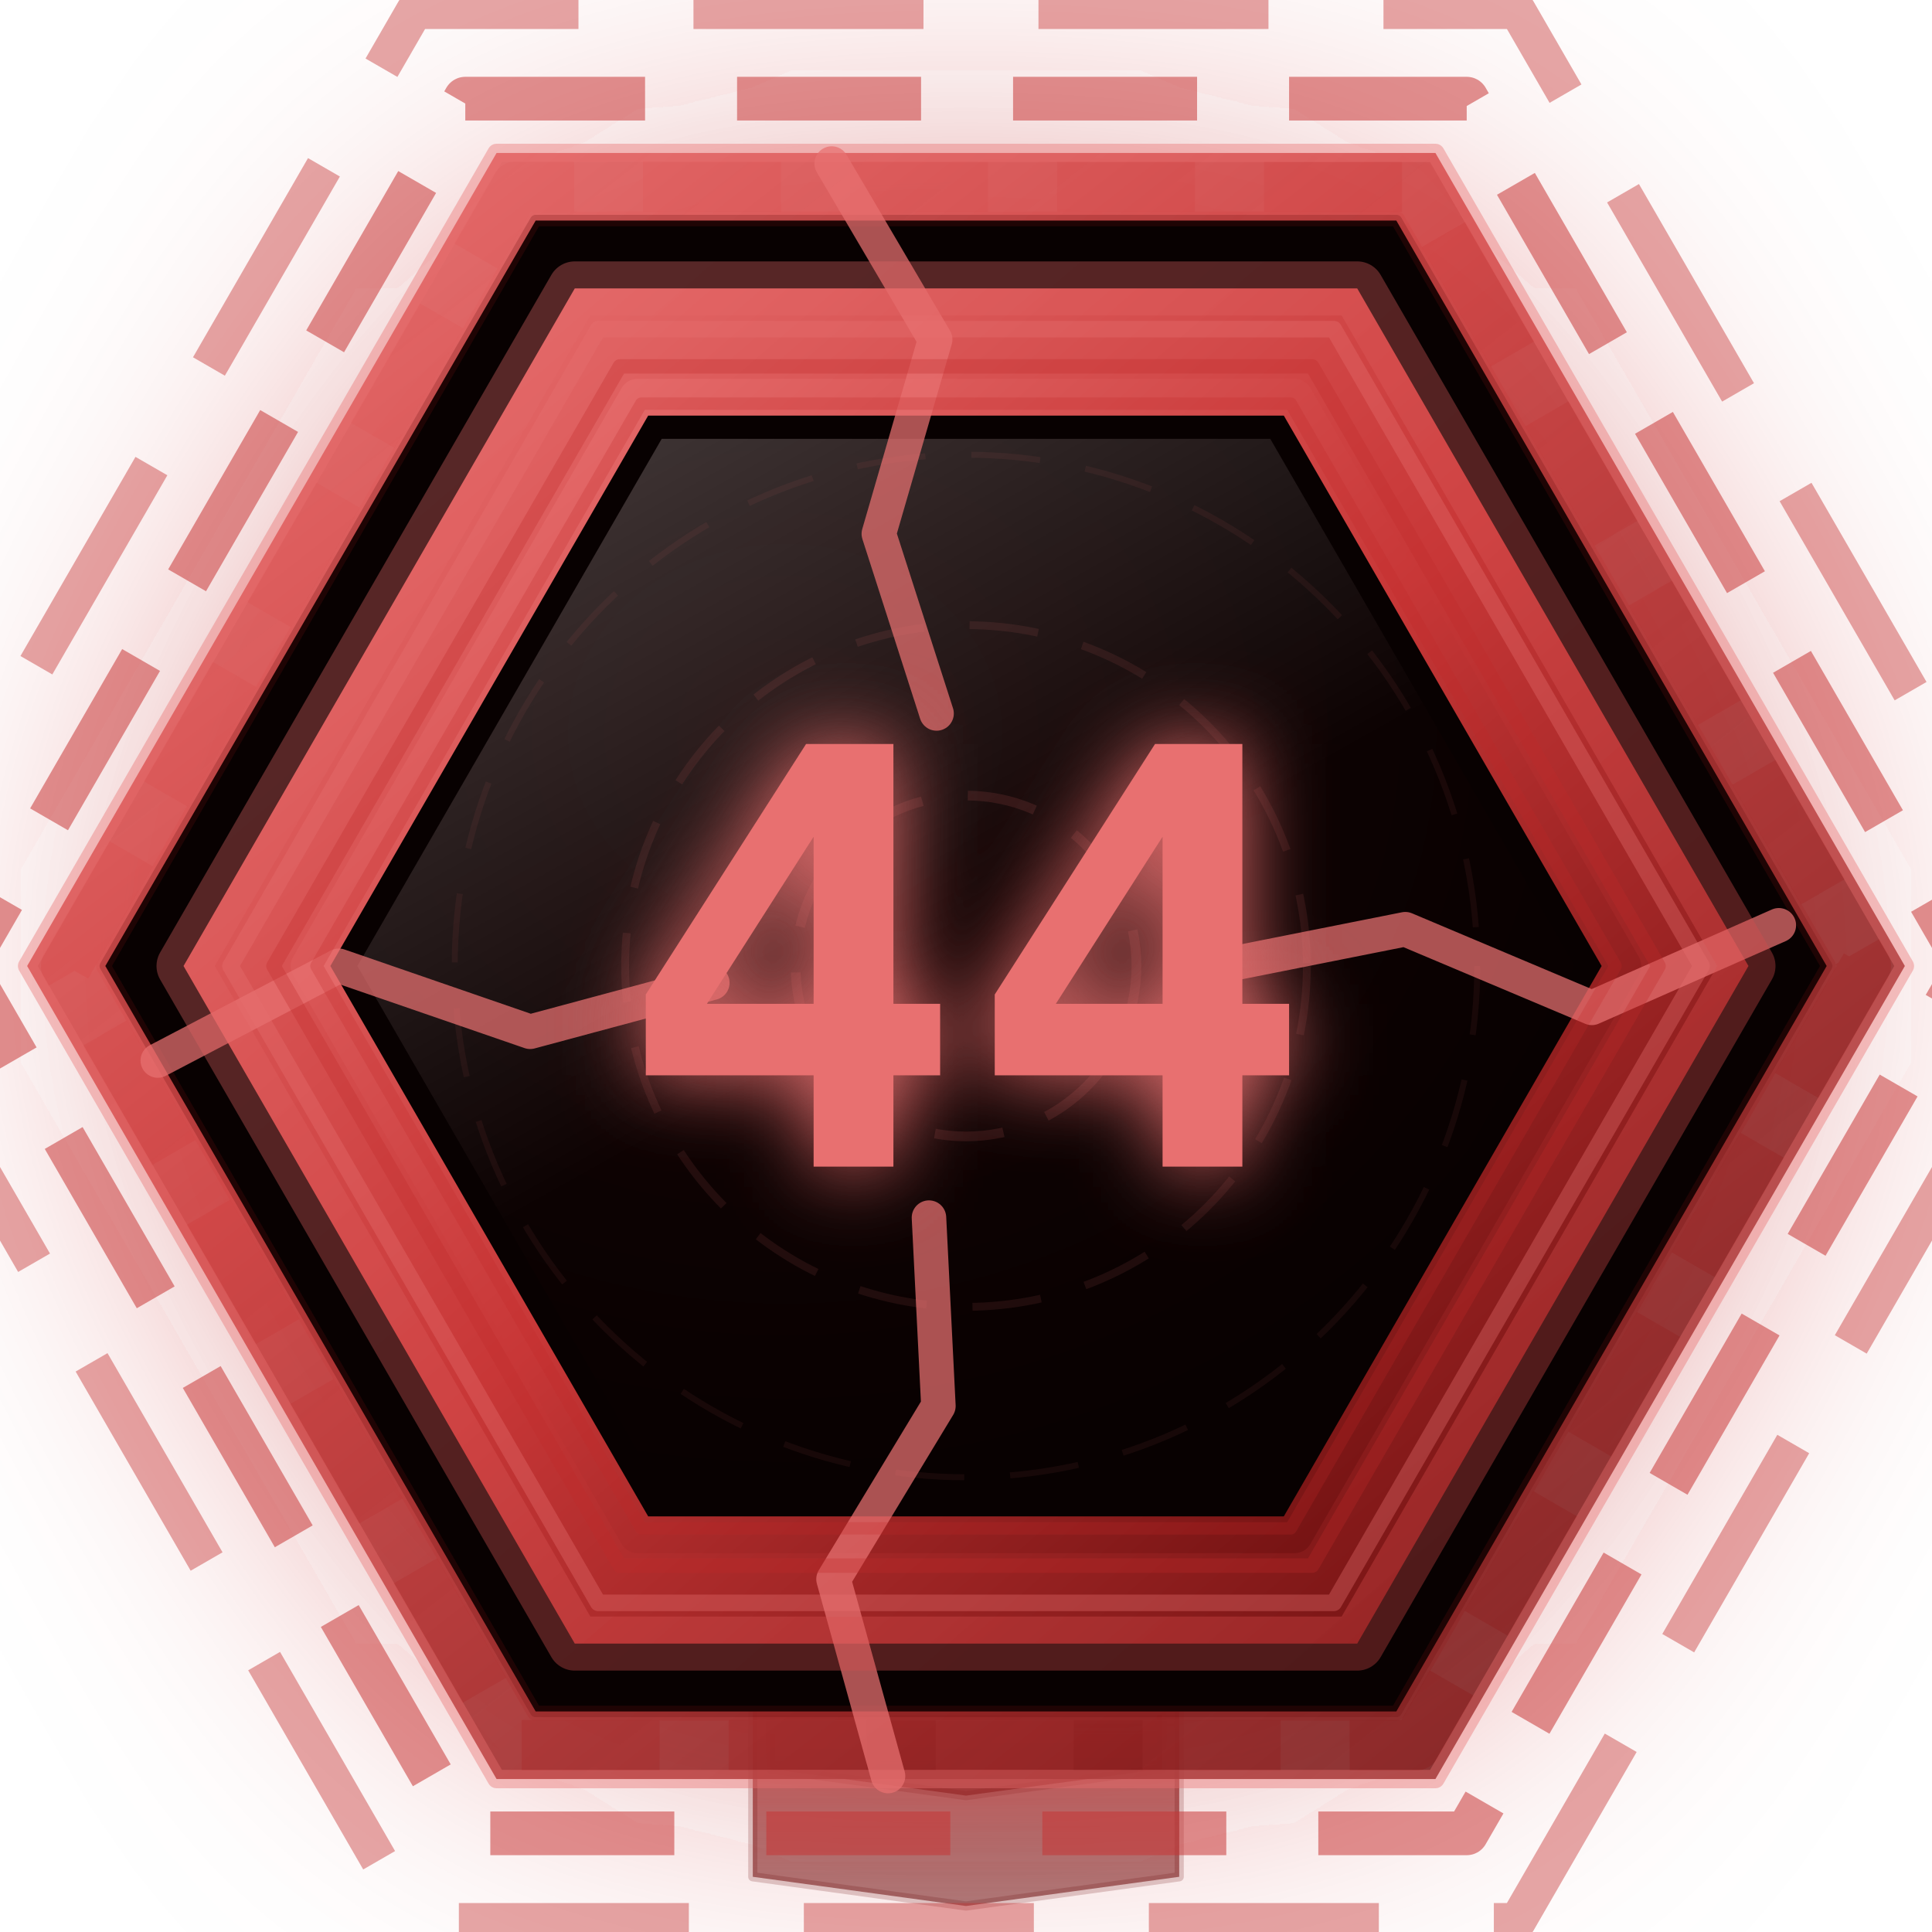
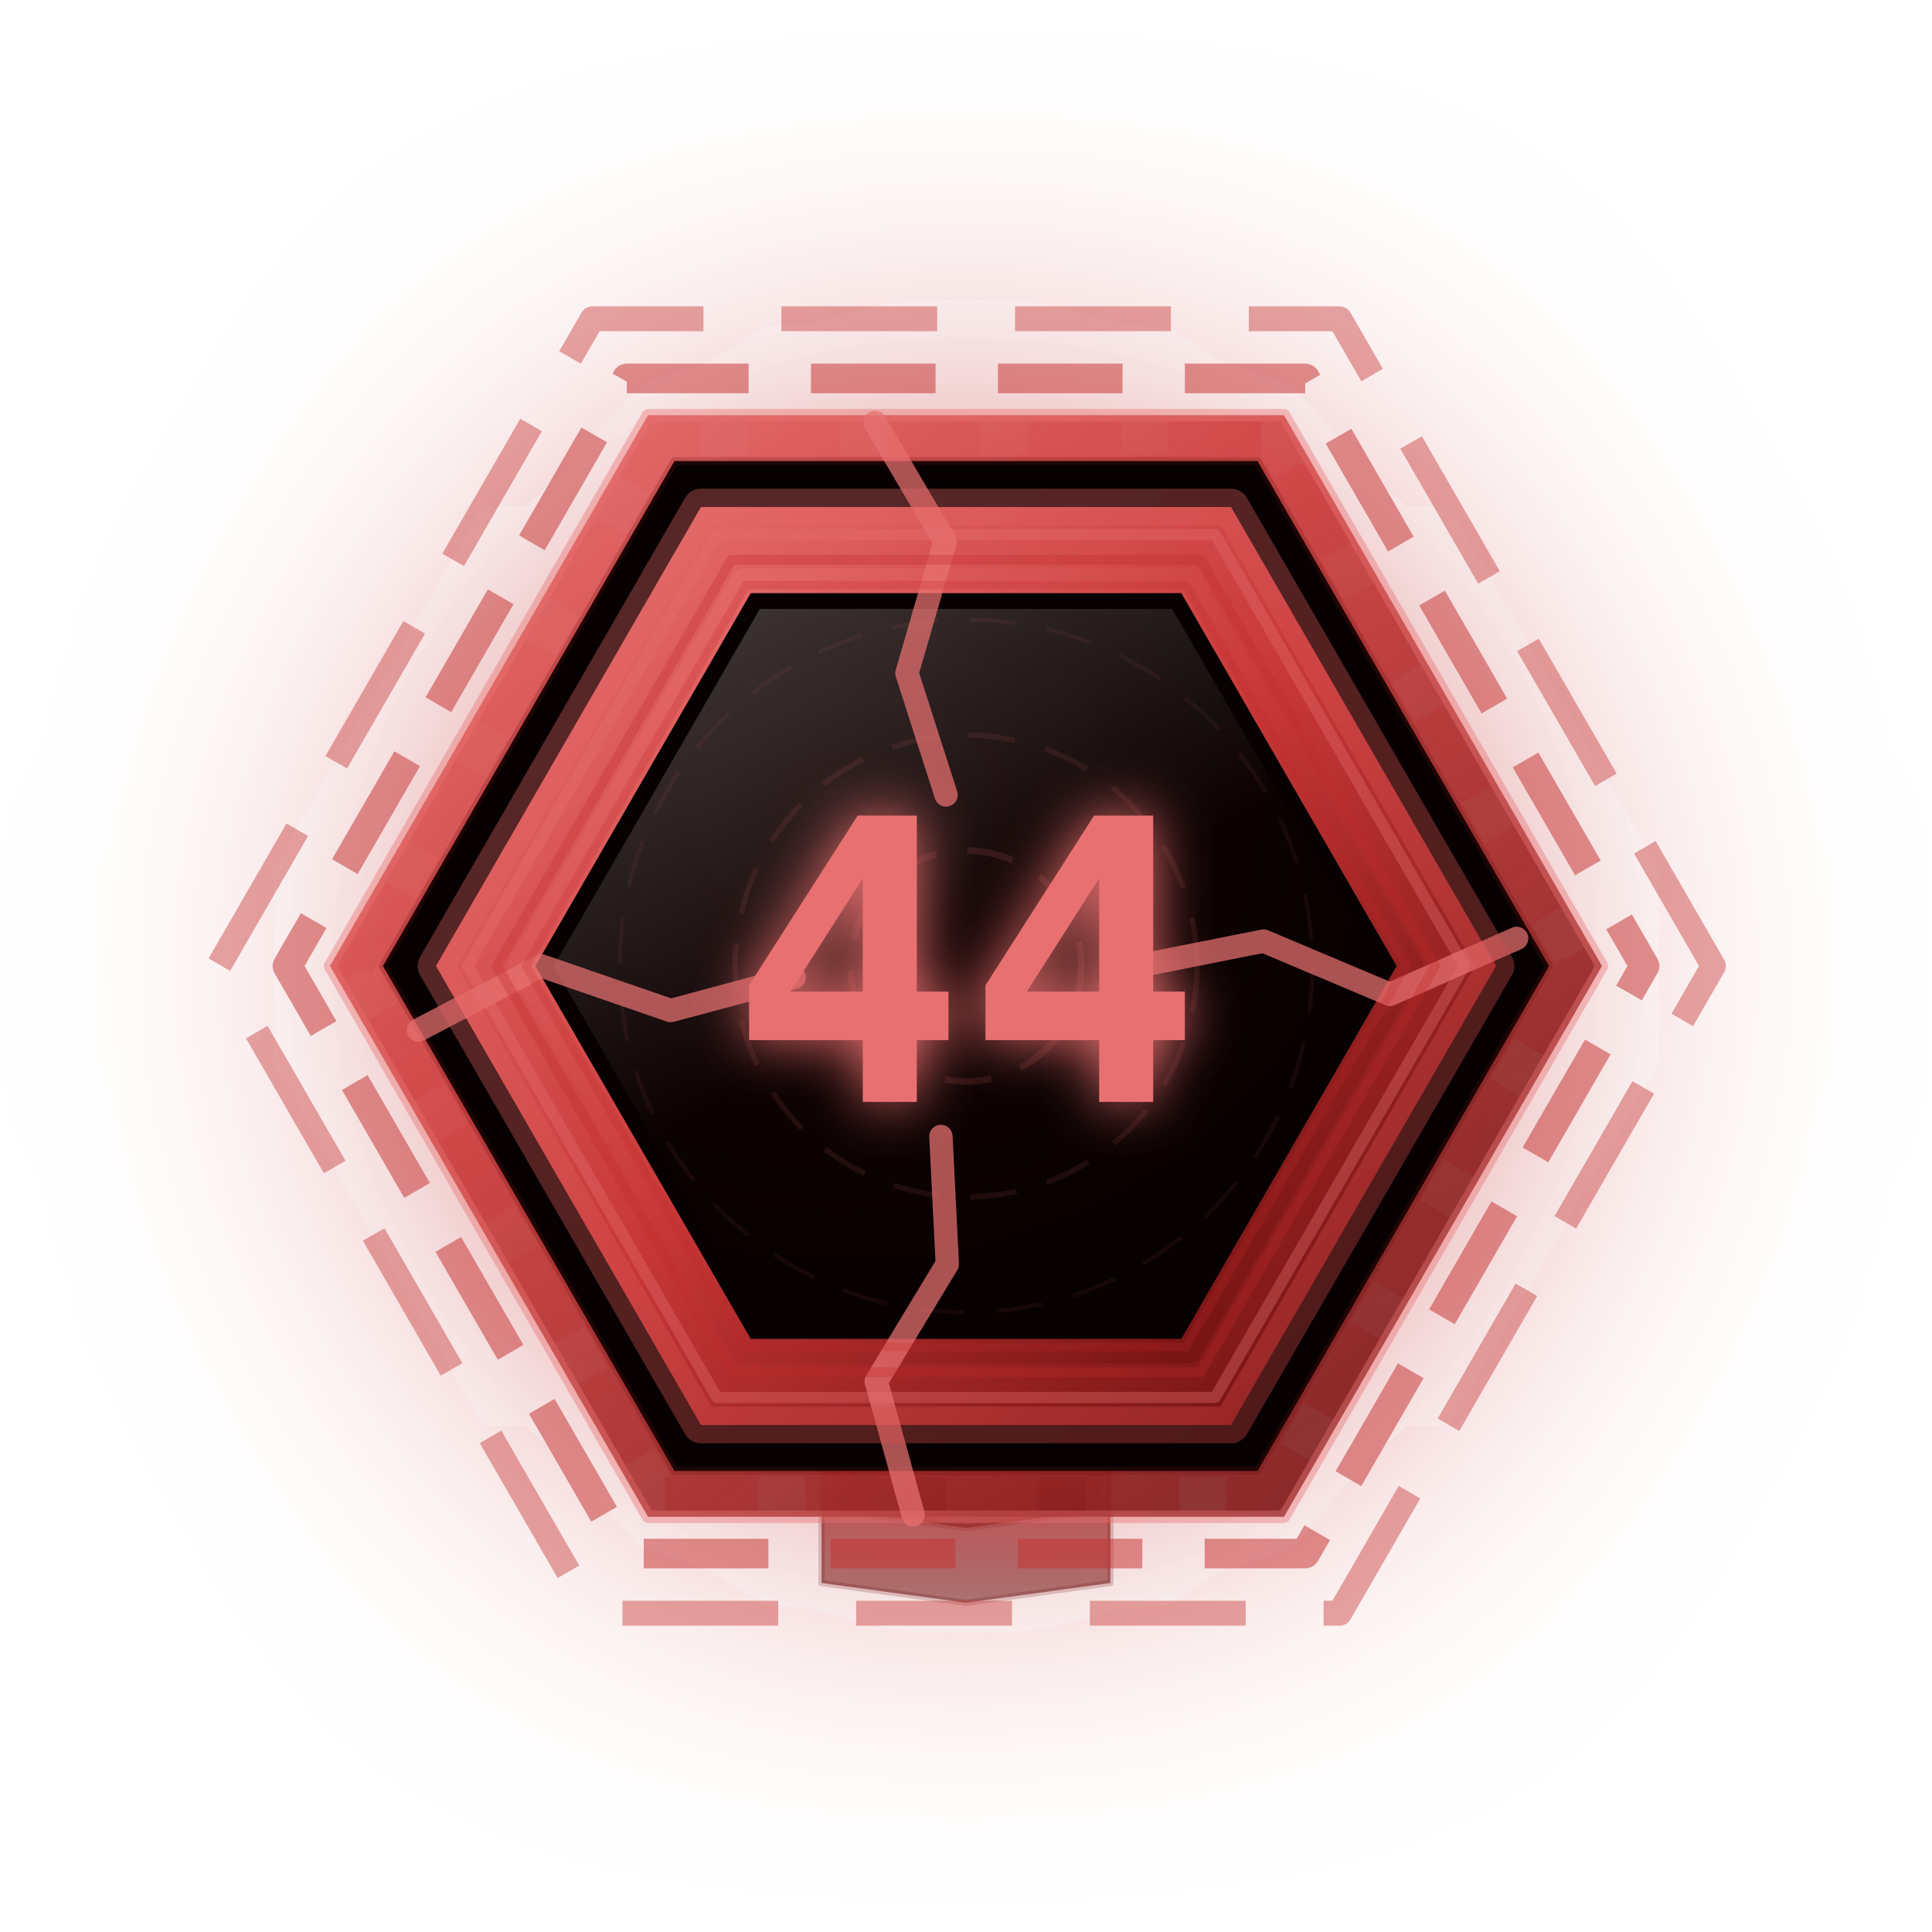
- <svg xmlns="http://www.w3.org/2000/svg" width="84" height="84" viewBox="0 0 84 84" overflow="visible" role="img" aria-label="Level 44 Badge">
+ <svg xmlns="http://www.w3.org/2000/svg" width="84" height="84" viewBox="-20 -20 124 124" overflow="visible" role="img" aria-label="Level 44 Badge">
  <defs>
    <radialGradient id="bglv44" cx="35%" cy="28%" r="72%">
      <stop offset="0%" stop-color="#140303" />
      <stop offset="100%" stop-color="#080101" />
    </radialGradient>
    <linearGradient id="rimlv44" x1="5%" y1="5%" x2="95%" y2="95%">
      <stop offset="0%" stop-color="#e87070" />
      <stop offset="50%" stop-color="#c83737" />
      <stop offset="100%" stop-color="#6a0e0e" />
    </linearGradient>
    <linearGradient id="transRinglv44" x1="0%" y1="0%" x2="100%" y2="100%">
      <stop offset="0%" stop-color="#e87070" />
      <stop offset="100%" stop-color="#ce4040" />
    </linearGradient>
    <linearGradient id="shlv44" x1="18%" y1="0%" x2="82%" y2="100%">
      <stop offset="0%" stop-color="white" stop-opacity="0.2" />
      <stop offset="50%" stop-color="white" stop-opacity="0" />
    </linearGradient>
    <filter id="gllv44" x="-40%" y="-40%" width="180%" height="180%">
      <feGaussianBlur stdDeviation="1.8" result="b" />
      <feMerge>
        <feMergeNode in="b" />
        <feMergeNode in="SourceGraphic" />
      </feMerge>
    </filter>
    <filter id="halolv44" x="-80%" y="-80%" width="360%" height="360%">
      <feGaussianBlur stdDeviation="16" result="b" />
      <feMerge>
        <feMergeNode in="b" />
        <feMergeNode in="SourceGraphic" />
      </feMerge>
    </filter>
    <linearGradient id="pglv44_0" x1="5%" y1="0%" x2="95%" y2="100%">
      <stop offset="0%" stop-color="#e87070" stop-opacity="0.95" />
      <stop offset="38%" stop-color="#c63333" stop-opacity="0.9" />
      <stop offset="100%" stop-color="#6a0e0e" stop-opacity="0.85" />
    </linearGradient>
    <linearGradient id="pglv44_1" x1="5%" y1="0%" x2="95%" y2="100%">
      <stop offset="0%" stop-color="#e87070" stop-opacity="0.95" />
      <stop offset="38%" stop-color="#cd3f3f" stop-opacity="0.9" />
      <stop offset="100%" stop-color="#6a0e0e" stop-opacity="0.85" />
    </linearGradient>
    <linearGradient id="aplv44_0" x1="0%" y1="0%" x2="0%" y2="100%">
      <stop offset="0%" stop-color="#e87070" />
      <stop offset="100%" stop-color="#6a0e0e" stop-opacity="0.65" />
    </linearGradient>
    <linearGradient id="aplv44_1" x1="0%" y1="0%" x2="0%" y2="100%">
      <stop offset="0%" stop-color="#cb3c3c" />
      <stop offset="100%" stop-color="#6a0e0e" stop-opacity="0.65" />
    </linearGradient>
    <filter id="crGlowlv44" x="-50%" y="-50%" width="200%" height="200%">
      <feGaussianBlur stdDeviation="1.1" result="b" />
      <feMerge>
        <feMergeNode in="b" />
        <feMergeNode in="SourceGraphic" />
      </feMerge>
    </filter>
  </defs>
  <path d="M76.02,42.00L59.01,71.46L24.99,71.46L7.98,42.00L24.99,12.54L59.01,12.54Z" fill="#c02828" fill-opacity="0.76" filter="url(#halolv44)" />
  <path d="M33.50,71.46 L42.00,71.46 L50.51,71.46 L50.51,76.91 L42.00,78.07 L33.50,76.91 Z" fill="url(#aplv44_0)" opacity="0.90" />
  <path d="M33.50,71.46 L42.00,71.46 L50.51,71.46" fill="none" stroke="#e87070" stroke-width="0.9" stroke-opacity="0.52" stroke-linejoin="round" />
  <path d="M33.50,71.46 L42.00,71.46 L50.51,71.46 L50.51,76.91 L42.00,78.07 L33.50,76.91 Z" fill="none" stroke="#6a0e0e" stroke-width="0.4" stroke-opacity="0.2" stroke-linejoin="round" />
  <path d="M32.73,74.11 L42.00,74.11 L51.27,74.11 L51.27,81.60 L42.00,82.87 L32.73,81.60 Z" fill="url(#aplv44_1)" opacity="0.82" />
  <path d="M32.73,74.11 L42.00,74.11 L51.27,74.11" fill="none" stroke="#e87070" stroke-width="0.9" stroke-opacity="0.42" stroke-linejoin="round" />
  <path d="M32.73,74.11 L42.00,74.11 L51.27,74.11 L51.27,81.60 L42.00,82.87 L32.73,81.60 Z" fill="none" stroke="#6a0e0e" stroke-width="0.4" stroke-opacity="0.2" stroke-linejoin="round" />
  <path d="M81.12,42.00L61.56,75.88L22.44,75.88L2.88,42.00L22.44,8.12L61.56,8.12Z" fill="none" stroke="#e87070" stroke-width="2.2" stroke-opacity="0.62" stroke-dasharray="6 3" stroke-dashoffset="0" stroke-linejoin="round" />
  <path d="M85.55,42.00L63.77,79.71L20.23,79.71L-1.55,42.00L20.23,4.29L63.77,4.29Z" fill="none" stroke="#c73434" stroke-width="1.9" stroke-opacity="0.53" stroke-dasharray="8 4" stroke-dashoffset="18" stroke-linejoin="round" />
  <path d="M89.97,42.00L65.98,83.54L18.02,83.54L-5.97,42.00L18.02,0.46L65.98,0.46Z" fill="none" stroke="#c73434" stroke-width="1.6" stroke-opacity="0.43" stroke-dasharray="10 5" stroke-dashoffset="36" stroke-linejoin="round" />
  <path d="M79.42,42.00L60.71,74.41L23.29,74.41L4.58,42.00L23.29,9.59L60.71,9.59Z" fill="url(#pglv44_0)" />
  <path d="M76.02,42.00L59.01,71.46L24.99,71.46L7.98,42.00L24.99,12.54L59.01,12.54Z" fill="#080101" />
  <path d="M79.42,42.00L60.71,74.41L23.29,74.41L4.58,42.00L23.29,9.59L60.71,9.59Z" fill="none" stroke="#e87070" stroke-width="0.8" stroke-opacity="0.48" stroke-linejoin="round" />
  <path d="M76.02,42.00L59.01,71.46L24.99,71.46L7.98,42.00L24.99,12.54L59.01,12.54Z" fill="none" stroke="#6a0e0e" stroke-width="0.5" stroke-opacity="0.28" stroke-linejoin="round" />
  <path d="M82.82,42.00L62.41,77.35L21.59,77.35L1.18,42.00L21.59,6.65L62.41,6.65Z" fill="url(#pglv44_1)" />
  <path d="M79.42,42.00L60.71,74.41L23.29,74.41L4.58,42.00L23.29,9.59L60.71,9.59Z" fill="#080101" />
  <path d="M82.82,42.00L62.41,77.35L21.59,77.35L1.18,42.00L21.59,6.65L62.41,6.65Z" fill="none" stroke="#e87070" stroke-width="0.8" stroke-opacity="0.40" stroke-linejoin="round" />
  <path d="M79.42,42.00L60.71,74.41L23.29,74.41L4.58,42.00L23.29,9.59L60.71,9.59Z" fill="none" stroke="#6a0e0e" stroke-width="0.5" stroke-opacity="0.24" stroke-linejoin="round" />
  <path d="M76.02,42.00L59.01,71.46L24.99,71.46L7.98,42.00L24.99,12.54L59.01,12.54Z" fill="url(#rimlv44)" />
  <path d="M70.56,42.00L56.28,66.73L27.72,66.73L13.44,42.00L27.72,17.27L56.28,17.27Z" fill="#080101" />
  <path d="M70.56,42.00L56.28,66.73L27.72,66.73L13.44,42.00L27.72,17.27L56.28,17.27Z" fill="none" stroke="url(#rimlv44)" stroke-width="1.60" stroke-linejoin="round" />
  <path d="M68.46,42.00L55.23,64.92L28.77,64.92L15.54,42.00L28.77,19.08L55.23,19.08Z" fill="url(#bglv44)" />
  <path d="M68.46,42.00L55.23,64.92L28.77,64.92L15.54,42.00L28.77,19.08L55.23,19.08Z" fill="url(#shlv44)" />
  <polyline points="53.06,42.00 61.10,40.40 69.21,43.82 77.34,40.23" fill="none" stroke="#e87070" stroke-width="1.5" stroke-linecap="round" stroke-linejoin="round" opacity="0.73" />
  <polyline points="40.39,52.94 40.80,61.13 36.24,68.66 38.61,77.22" fill="none" stroke="#e87070" stroke-width="1.5" stroke-linecap="round" stroke-linejoin="round" opacity="0.73" />
  <polyline points="30.97,42.73 23.05,44.86 14.73,41.99 6.86,46.11" fill="none" stroke="#e87070" stroke-width="1.5" stroke-linecap="round" stroke-linejoin="round" opacity="0.73" />
  <polyline points="40.72,31.02 38.21,23.21 40.66,14.76 36.16,7.11" fill="none" stroke="#e87070" stroke-width="1.5" stroke-linecap="round" stroke-linejoin="round" opacity="0.73" />
  <circle cx="42.00" cy="42.00" r="7.41" fill="none" stroke="#e87070" stroke-width="0.42" stroke-opacity="0.13" stroke-dasharray="3 2" />
  <circle cx="42.00" cy="42.00" r="14.82" fill="none" stroke="#e87070" stroke-width="0.34" stroke-opacity="0.10" stroke-dasharray="3 2" />
  <circle cx="42.00" cy="42.00" r="22.23" fill="none" stroke="#e87070" stroke-width="0.26" stroke-opacity="0.07" stroke-dasharray="3 2" />
  <path d="M76.02,42.00L59.01,71.46L24.99,71.46L7.98,42.00L24.99,12.54L59.01,12.54Z" fill="none" stroke="url(#transRinglv44)" stroke-width="2.35" stroke-opacity="0.36" stroke-linejoin="round" />
  <path d="M73.98,42.00L57.99,69.69L26.01,69.69L10.02,42.00L26.01,14.31L57.99,14.31Z" fill="none" stroke="#e87070" stroke-width="0.72" stroke-opacity="0.36" stroke-linejoin="round" />
  <path d="M72.11,42.00L57.05,68.07L26.95,68.07L11.89,42.00L26.95,15.93L57.05,15.93Z" fill="none" stroke="#c02828" stroke-width="0.63" stroke-opacity="0.30" stroke-linejoin="round" />
  <path d="M70.24,42.00L56.12,66.45L27.88,66.45L13.76,42.00L27.88,17.55L56.12,17.55Z" fill="none" stroke="#c02828" stroke-width="0.54" stroke-opacity="0.24" stroke-linejoin="round" />
  <text x="42.0" y="42.0" text-anchor="middle" dominant-baseline="central" font-family="Orbitron,monospace" font-weight="900" font-size="25.2" fill="#e87070" filter="url(#gllv44)">44</text>
</svg>
